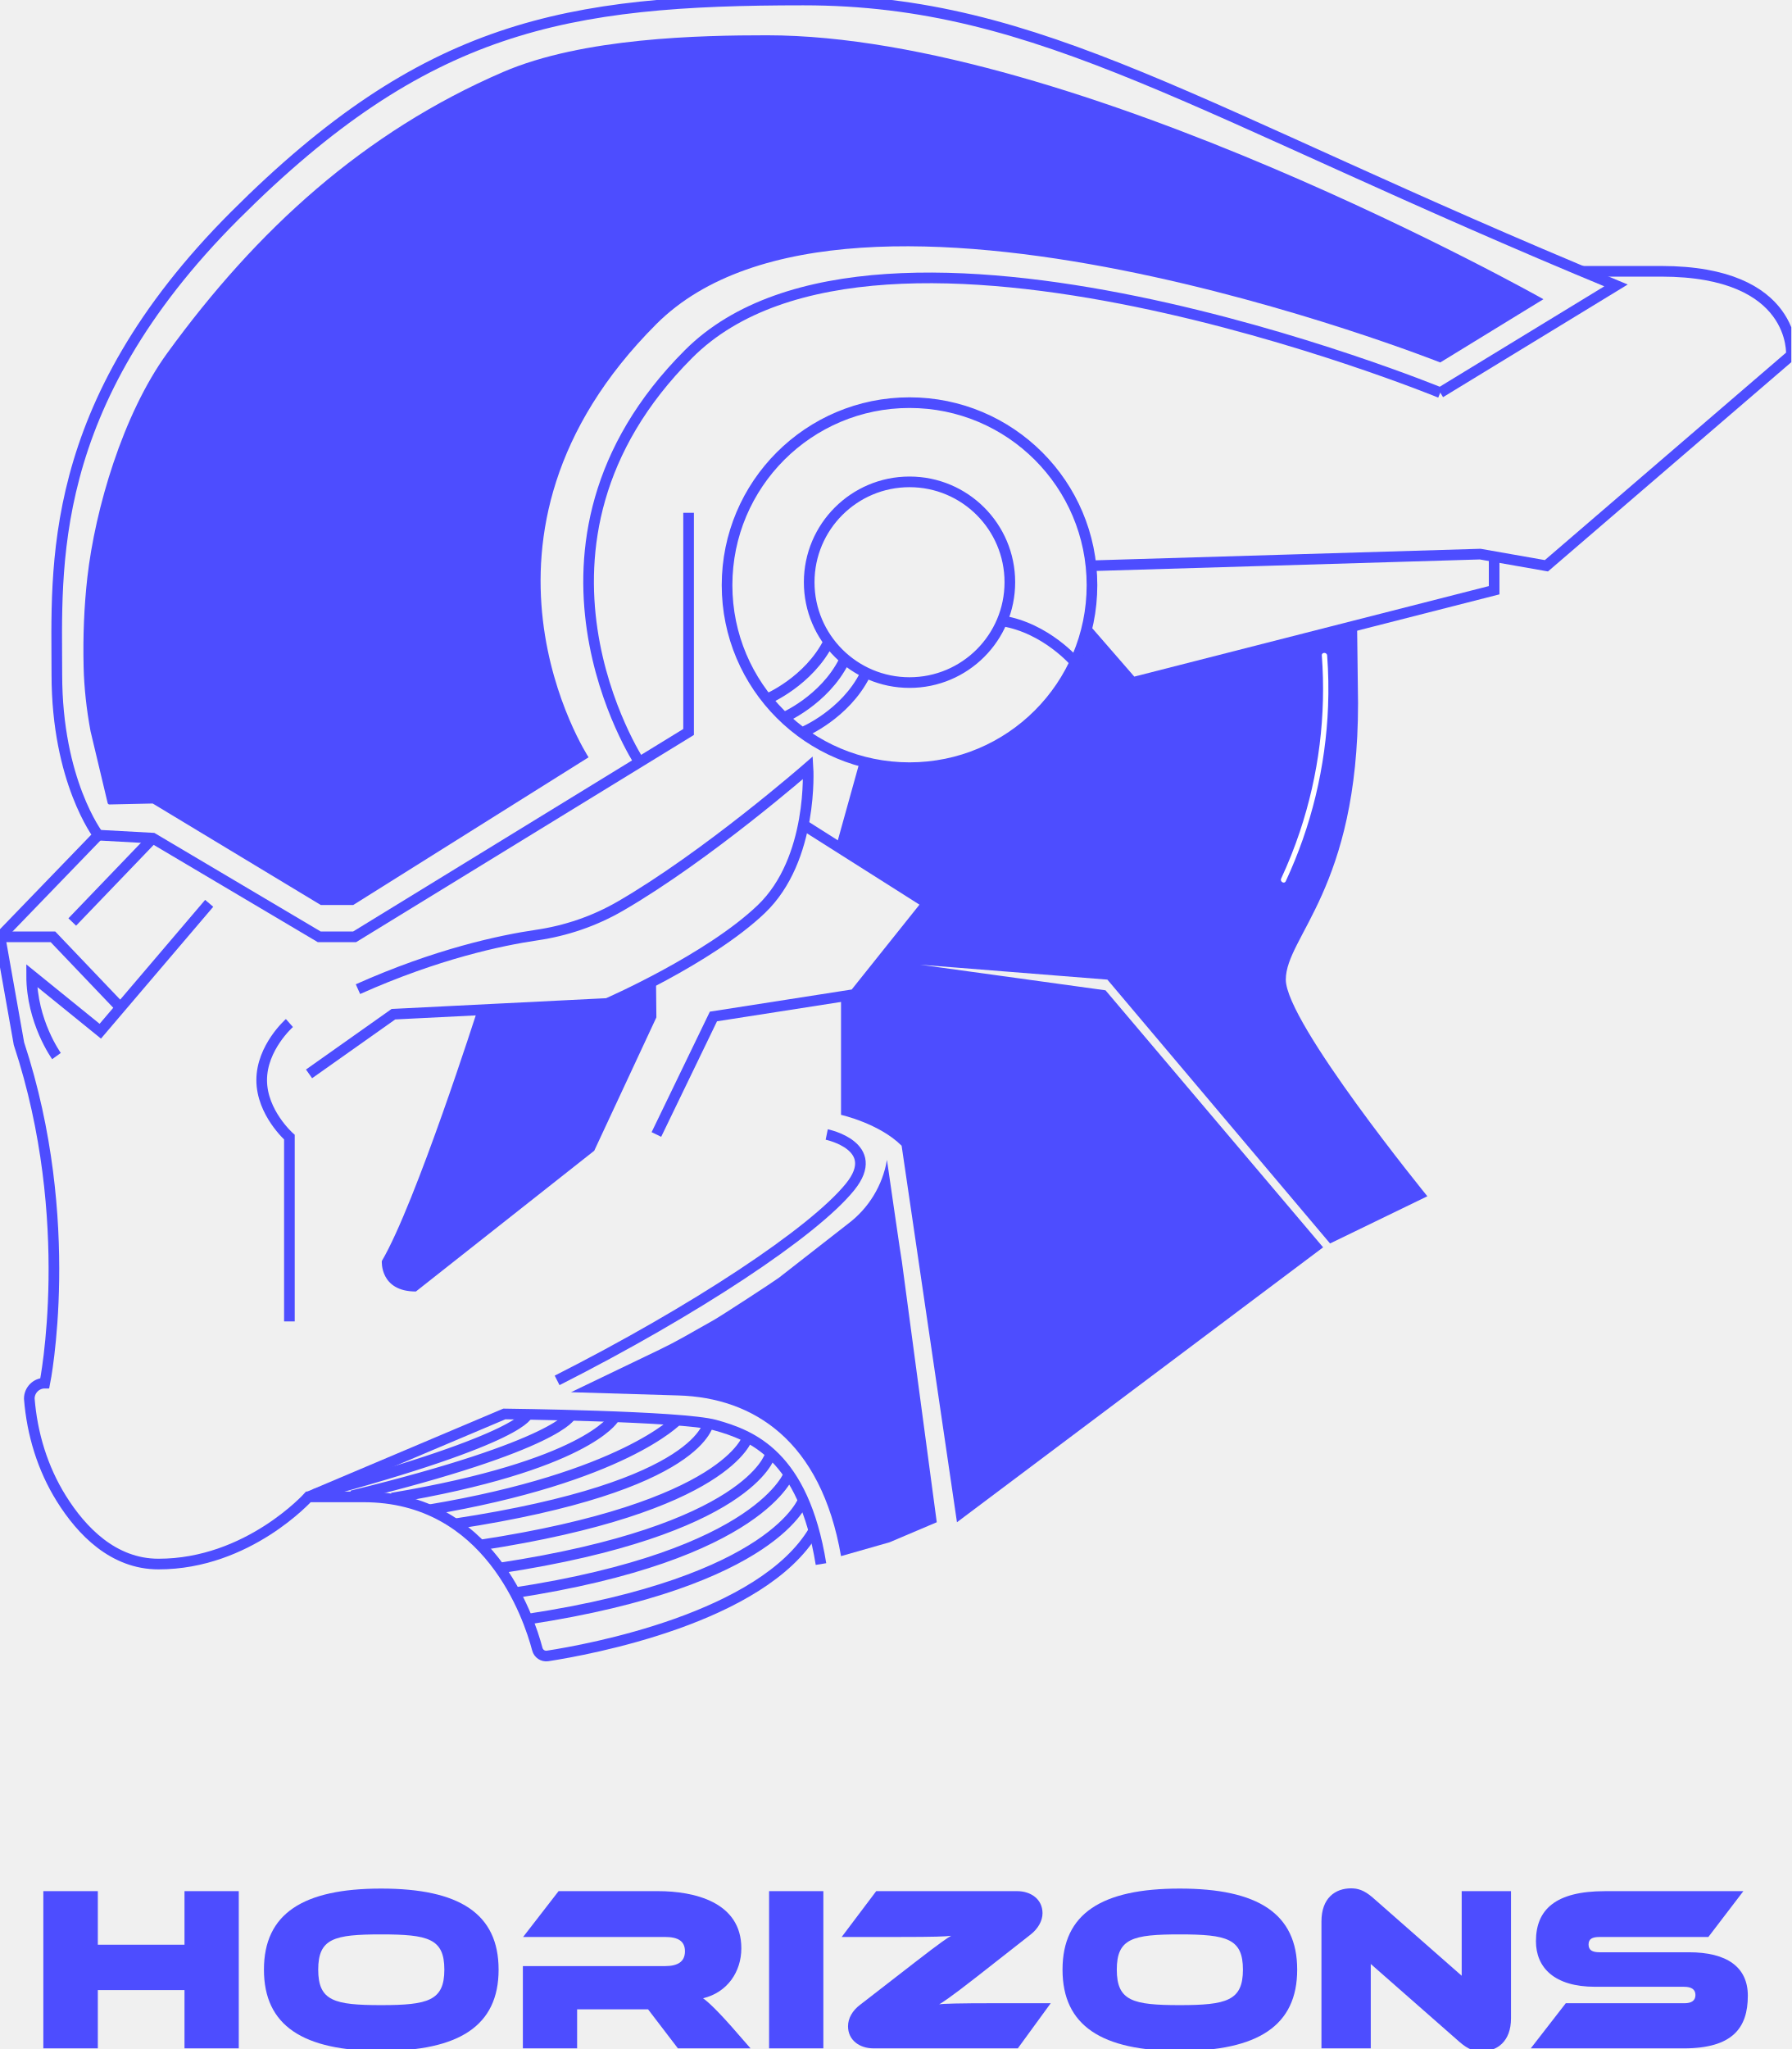
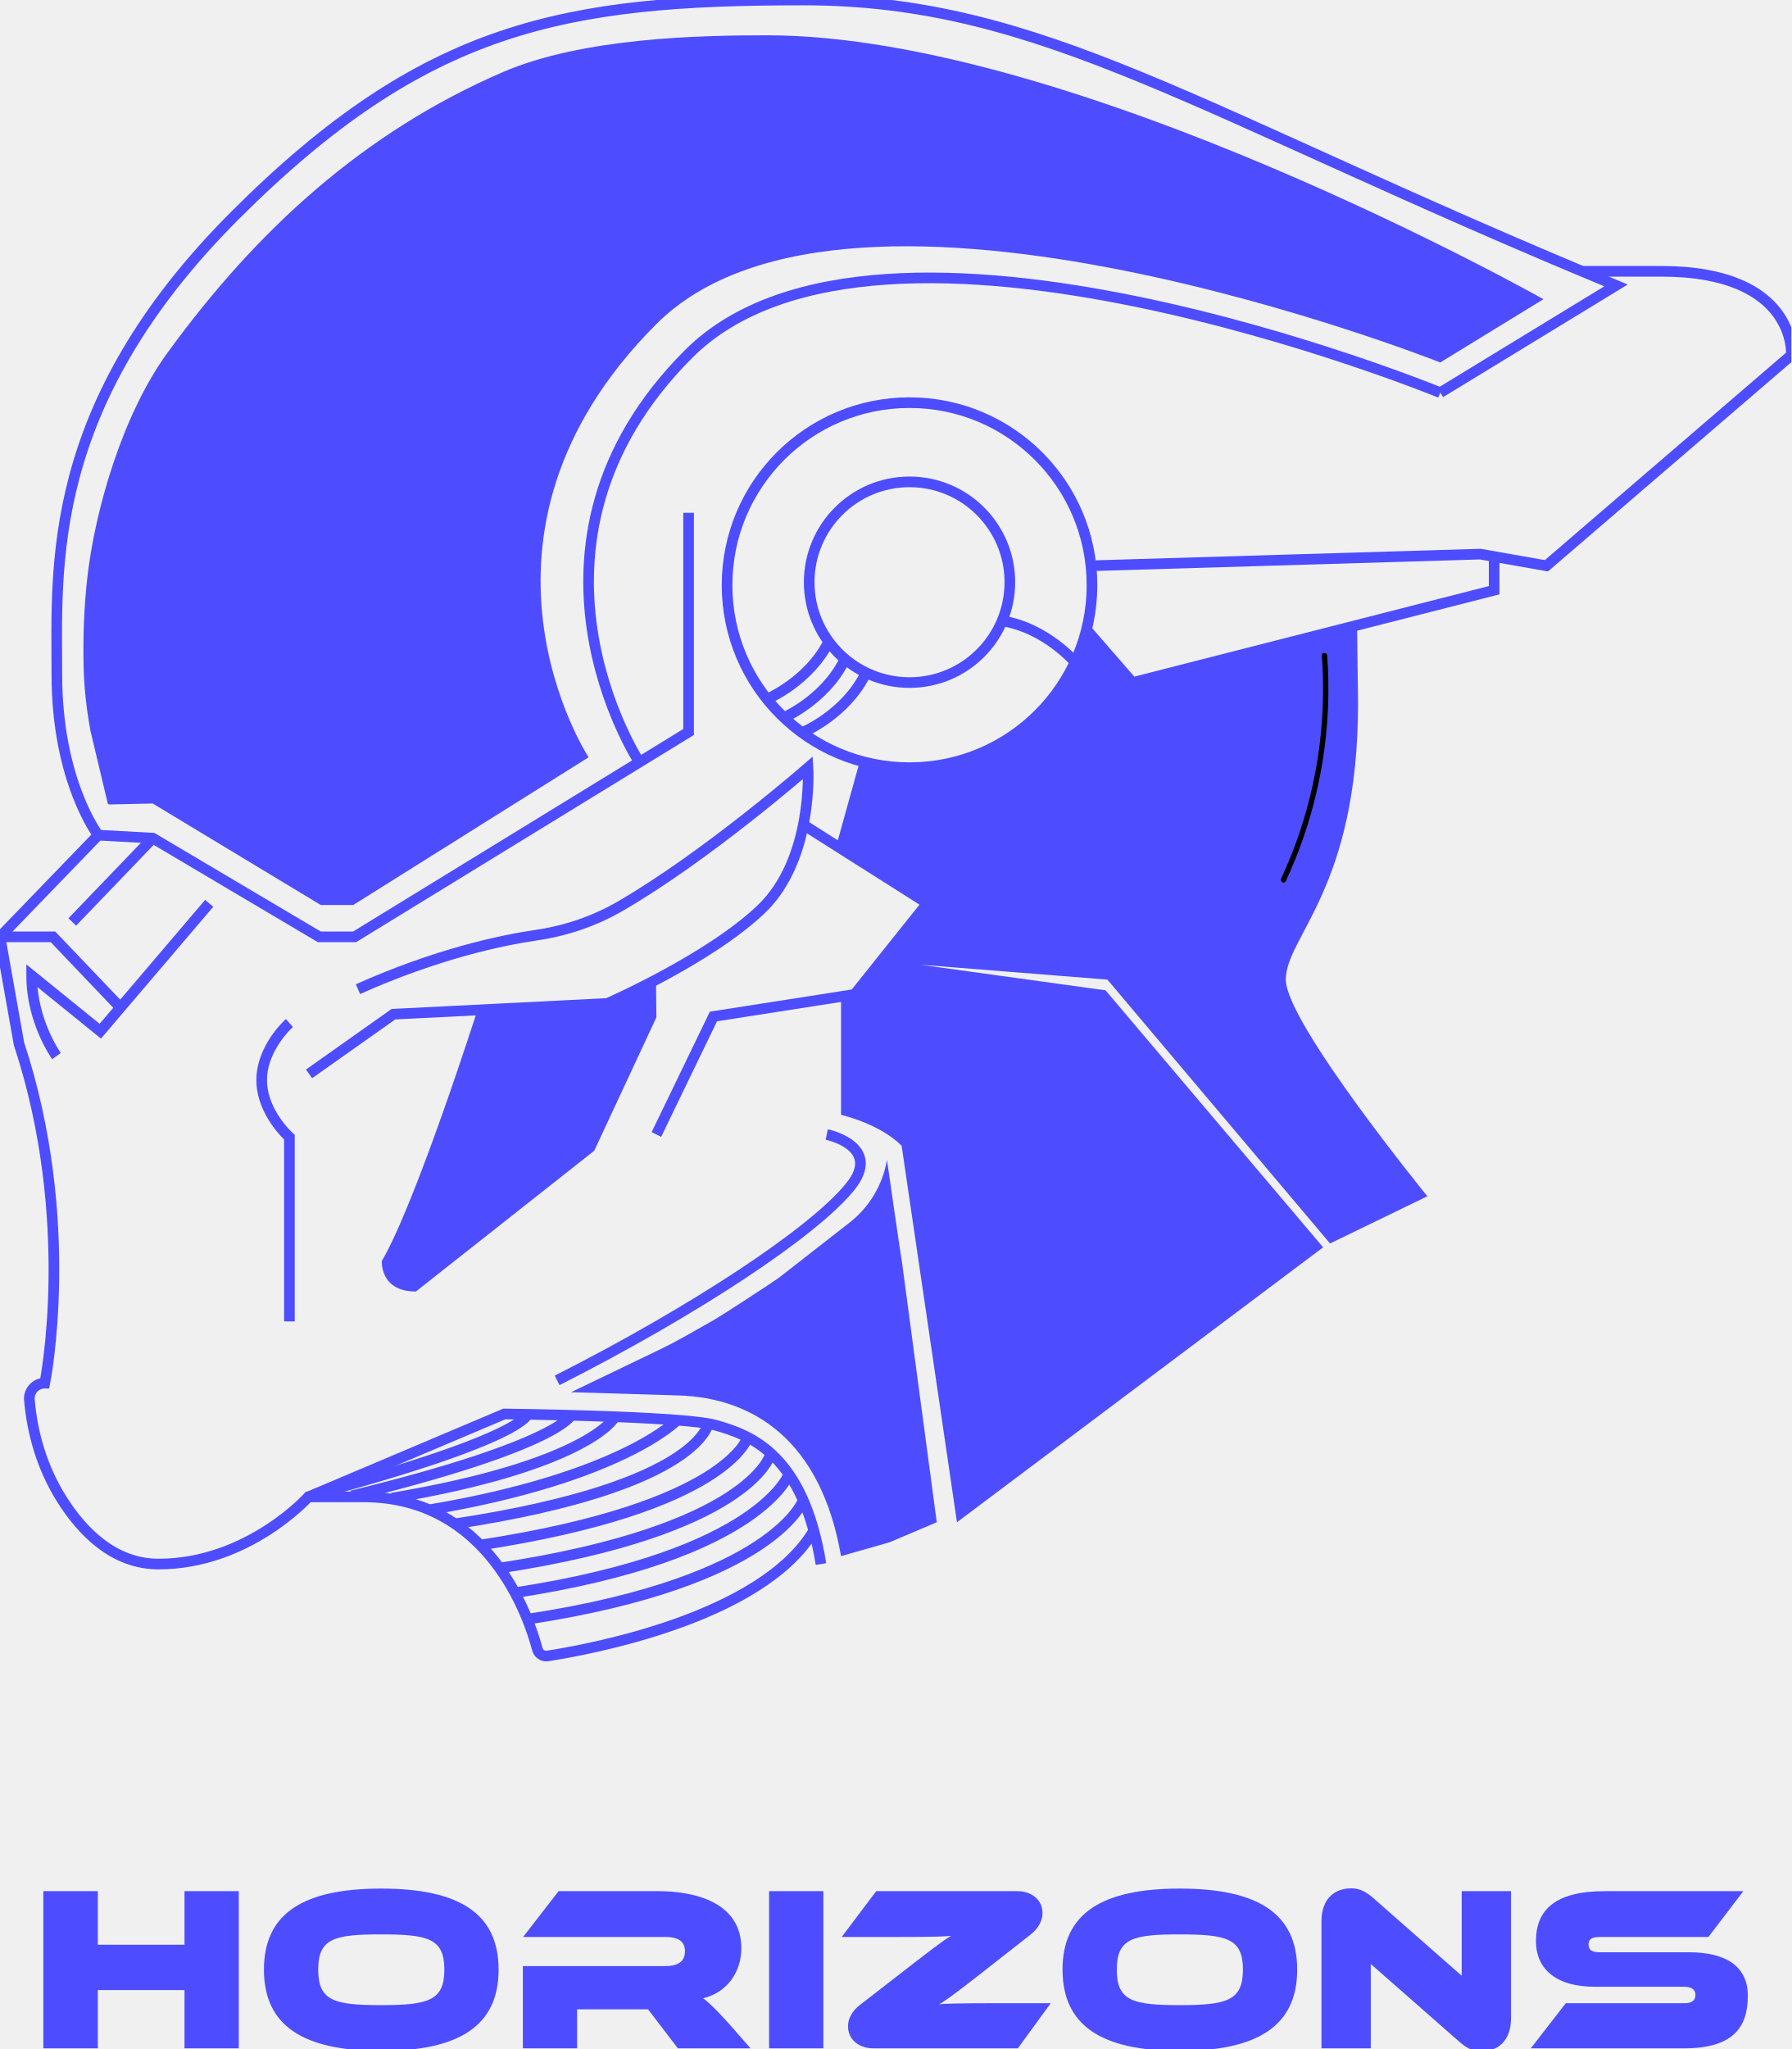
<svg xmlns="http://www.w3.org/2000/svg" width="1010" height="1155" viewBox="0 0 1010 1155" fill="none">
  <g clip-path="url(#clip0_1_2)">
    <path d="M104.03 1154.63V1121.78H55.16V1154.63H24.43V1066.02H55.16V1096.22H104.03V1066.02H134.63V1154.63H104.03Z" fill="#4D4DFF" />
    <path d="M214.91 1156.09C170.94 1156.09 148.82 1141.92 148.82 1110.27C148.82 1078.62 170.94 1064.57 214.91 1064.57C258.88 1064.57 281.13 1078.61 281.13 1110.27C281.13 1141.93 258.88 1156.09 214.91 1156.09ZM214.91 1090.4C188.42 1090.4 179.42 1092.65 179.42 1110.27C179.42 1127.89 188.43 1130.27 214.91 1130.27C241.39 1130.27 250.54 1127.75 250.54 1110.27C250.54 1092.79 241.53 1090.4 214.91 1090.4Z" fill="#4D4DFF" />
    <path d="M382.22 1154.63L365.4 1132.64H325.4V1154.63H294.81V1108.27H374.94C382.23 1108.27 386.2 1105.75 386.2 1099.93C386.2 1094.11 382.23 1091.85 374.94 1091.85H294.95L314.95 1066.02H371.11C391.11 1066.02 417.99 1071.98 417.99 1098.2C417.99 1111.44 410.17 1123.1 396.4 1126.41C398.78 1128 404.74 1133.3 416.8 1147.34L423.16 1154.62H382.23L382.22 1154.63Z" fill="#4D4DFF" />
    <path d="M433.64 1154.63V1066.02H464.24V1154.63H433.64Z" fill="#4D4DFF" />
    <path d="M492.45 1154.63C484.77 1154.63 478.15 1150.13 478.15 1142.18C478.15 1137.68 480.66 1133.31 484.9 1130.13L515.5 1106.42C530.86 1094.5 534.57 1092.12 536.29 1091.19C533.11 1091.59 527.28 1091.85 506.49 1091.85H474.57L494.04 1066.02H573.51C581.19 1066.02 587.81 1070.52 587.81 1078.47C587.81 1082.84 585.16 1087.34 581.05 1090.52L550.99 1114.09C535.1 1126.54 530.86 1129.06 529.53 1129.85C531.12 1129.45 540.52 1129.19 560.79 1129.19H592.44L573.9 1154.62H492.45V1154.63Z" fill="#4D4DFF" />
    <path d="M665.18 1156.09C621.21 1156.09 599.09 1141.92 599.09 1110.27C599.09 1078.62 621.21 1064.57 665.18 1064.57C709.15 1064.57 731.4 1078.61 731.4 1110.27C731.4 1141.93 709.15 1156.09 665.18 1156.09ZM665.18 1090.4C638.69 1090.4 629.69 1092.65 629.69 1110.27C629.69 1127.89 638.7 1130.27 665.18 1130.27C691.66 1130.27 700.81 1127.75 700.81 1110.27C700.81 1092.79 691.8 1090.4 665.18 1090.4Z" fill="#4D4DFF" />
    <path d="M772.89 1107.08V1154.63H745.08V1083.11C745.08 1069.87 752.89 1064.44 761.77 1064.44C765.48 1064.44 769.05 1065.37 773.95 1069.61L824.15 1113.71V1066.03H851.96V1137.68C851.96 1150.92 844.02 1156.35 835.14 1156.35C831.3 1156.35 827.86 1155.29 822.96 1151.05L772.89 1107.08Z" fill="#4D4DFF" />
    <path d="M863.11 1154.63L882.84 1129.2H949.73C953.7 1129.2 955.95 1127.74 955.95 1124.57C955.95 1121.4 953.7 1119.93 949.46 1119.93H899.4C876.49 1119.93 866.02 1109.2 866.02 1094.24C866.02 1076.36 877.15 1066.03 904.83 1066.03H982.97L963.24 1091.86H901.92C897.81 1091.86 895.69 1092.92 895.69 1096.1C895.69 1099.28 897.81 1100.47 901.92 1100.47H952.25C973.71 1100.47 985.49 1108.81 985.49 1124.97C985.49 1143.25 976.75 1154.64 949.33 1154.64H863.11V1154.63Z" fill="#4D4DFF" />
    <path d="M474.2 561.75V628.43C474.2 628.43 495.82 633.28 508.37 645.84L539.57 858.07L746.02 703.11L623.33 558.23L518.79 543.79L624.38 552.2L749.93 700.93L804.8 674.32C804.8 674.32 724.98 576.41 724.98 552.2C724.98 527.99 765.72 501.02 765.72 396.44L765.17 352.42L638.5 384.75L612.61 357.42C612.61 357.42 608.73 392.06 560.65 420.95C560.65 420.95 533.38 441.09 487.76 429.64L474.2 478.37L522.86 509.21L481.84 560.56L474.2 561.75Z" fill="#4D4DFF" />
    <path d="M321.95 784.77L382.54 786.6C424.86 787.88 462.9 812.01 474.2 877.17L501.56 869.37L528.18 858.07L508.52 711.16C508.35 711.08 500.1 653.82 500.1 653.82C497.65 668.21 489.78 681.11 478.1 689.87L439.13 720.28C436.06 722.58 406.1 742.06 402.74 743.93L385.83 753.49C381.27 756.07 376.62 758.5 371.89 760.77L321.96 784.77H321.95Z" fill="#4D4DFF" />
    <path d="M466.14 639.5C466.14 639.5 497.89 646.06 479.31 669.02C458.64 694.56 391.59 738.86 314.12 778.11" stroke="#4D4DFF" stroke-width="6" stroke-miterlimit="10" />
    <path d="M458.85 862.81C429.66 912.14 331.48 929.93 308.76 933.44C306.11 933.85 303.64 932.18 302.96 929.59C298.12 911.29 275.5 843.78 204.96 843.78H173.88C173.88 843.78 139.88 881.64 89.37 881.64C63.93 881.64 46.03 863.07 34.54 844.64C23.99 827.71 18.1 808.3 16.52 788.41C16.52 783.58 20.43 779.67 25.26 779.67C25.26 779.67 43.72 688.36 10.69 588.31L0 528.08L55.37 470.77C55.37 470.77 32.06 440.34 32.06 380.27C32.06 320.2 25.04 228.9 132.38 121.56C239.72 14.22 318.22 0 452.96 0C587.7 0 673.66 62.78 911.16 160.89L812.08 221.32" stroke="#4D4DFF" stroke-width="6" stroke-miterlimit="10" />
    <path d="M31.85 595.29C31.85 595.29 17.84 575.94 17.84 549.91L56.55 581.28L117.95 509.2" stroke="#4D4DFF" stroke-width="6" stroke-miterlimit="10" />
    <path d="M0 528.08H29.86L67.9 567.96" stroke="#4D4DFF" stroke-width="6" stroke-miterlimit="10" />
    <path d="M40.74 519.72L86.13 472.46" stroke="#4D4DFF" stroke-width="6" stroke-miterlimit="10" />
    <path d="M388.25 289.05V412.61L199.96 528.07H179.98L86.12 472.45L55.36 470.76" stroke="#4D4DFF" stroke-width="6" stroke-miterlimit="10" />
    <path d="M891.91 152.93H936.66C1013.42 152.93 1010.04 200.17 1010.04 200.17L871.92 318.92L834.59 312.35L615.12 318.92" stroke="#4D4DFF" stroke-width="6" stroke-miterlimit="10" />
    <path d="M842.45 313.73V332.7L638.5 384.76L612.61 354.97" stroke="#4D4DFF" stroke-width="6" stroke-miterlimit="10" />
    <path d="M487.76 429.64L474.2 478.37" stroke="#4D4DFF" stroke-width="6" stroke-miterlimit="10" />
    <path d="M201.83 557.57C246.22 537.74 282.33 530.07 302.55 527.11C319.17 524.68 335.15 519.23 349.69 510.82C398.69 482.47 455.58 432.73 455.58 432.73C455.58 432.73 458.82 484.24 429.22 512.49C399.62 540.75 342.44 565.64 342.44 565.64L221.82 571.69L174.25 605.33" stroke="#4D4DFF" stroke-width="6" stroke-miterlimit="10" />
    <path d="M163.18 744.88V641.01C163.18 641.01 147.55 627.22 147.55 608.84C147.55 590.46 163.18 576.67 163.18 576.67" stroke="#4D4DFF" stroke-width="6" stroke-miterlimit="10" />
    <path d="M452.95 464.9L522.87 509.2L481.85 560.55L402.26 572.98L370.1 639.5" stroke="#4D4DFF" stroke-width="6" stroke-miterlimit="10" />
    <path d="M432.46 394.06C432.46 394.06 456 384.2 467.28 361.72M441.11 404.89C441.11 404.89 464.65 395.03 475.93 372.55M452.95 412.63C452.95 412.63 476.49 402.77 487.77 380.29M606.39 373.49C606.39 373.49 589.92 353.99 565.09 349.98M812.07 221.35C812.07 221.35 496.17 91.63 388.26 199.53C280.35 307.44 360.5 429.66 360.5 429.66M512.82 271.62C544.06 271.62 569.39 296.95 569.39 328.19C569.39 359.43 544.06 384.76 512.82 384.76C481.58 384.76 456.25 359.43 456.25 328.19C456.25 296.95 481.58 271.62 512.82 271.62ZM409.94 329.85C409.94 386.67 456 432.73 512.82 432.73C569.64 432.73 615.7 386.67 615.7 329.85C615.7 273.03 569.64 226.97 512.82 226.97C456 226.97 409.94 273.03 409.94 329.85Z" stroke="#4D4DFF" stroke-width="6" stroke-miterlimit="10" />
    <path d="M331.86 426.88C331.86 426.88 250.44 302.31 370.08 182.67C480.08 72.67 812.06 204.32 812.06 204.32L870.24 168.66C870.24 168.66 606.38 19.89 432.45 19.89C394.94 19.89 328.62 21.19 283.59 40.61C205.03 74.49 144.56 129.82 94.29 199.05C69.07 233.78 53.61 287.34 49.28 325.24C47.37 342.01 46.75 358.89 47.14 375.76C47.42 387.96 48.82 400.1 51.03 412.1L60.7 452.67C60.81 453.14 61.24 453.48 61.73 453.47L86.11 452.93L180.85 510.13H199.18L331.85 426.89L331.86 426.88Z" fill="#4D4DFF" />
-     <path d="M745.29 369.47C746.54 386.19 746.13 403.02 744.06 419.66C741.99 436.38 738.21 452.91 732.87 468.89C729.87 477.86 726.36 486.66 722.36 495.24C721.55 496.98 724.13 498.5 724.95 496.75C732.15 481.3 737.82 465.15 741.82 448.57C745.8 432.07 748.15 415.17 748.81 398.22C749.18 388.64 749.01 379.04 748.29 369.47C748.15 367.56 745.15 367.54 745.29 369.47Z" fill="#ffffff" />
+     <path d="M745.29 369.47C746.54 386.19 746.13 403.02 744.06 419.66C741.99 436.38 738.21 452.91 732.87 468.89C729.87 477.86 726.36 486.66 722.36 495.24C721.55 496.98 724.13 498.5 724.95 496.75C732.15 481.3 737.82 465.15 741.82 448.57C745.8 432.07 748.15 415.17 748.81 398.22C749.18 388.64 749.01 379.04 748.29 369.47C748.15 367.56 745.15 367.54 745.29 369.47Z" fill="#000000" />
    <path d="M173.87 843.78L284.38 797.03C284.38 797.03 384.51 798.16 403.13 803.29C423.92 809.02 452.94 820.32 462.9 881.64" stroke="#4D4DFF" stroke-width="6" stroke-miterlimit="10" />
    <path d="M453.16 845.1C453.16 845.1 437.94 891.38 297.31 912.74M289.27 897.98C429.9 876.61 445.12 830.34 445.12 830.34M281.66 883.92C422.29 862.55 434.07 820.56 434.07 820.56M270.27 871.02C410.9 849.65 421.53 810.2 421.53 810.2M256.49 858.99C397.12 837.62 399.62 801.44 399.62 801.44M242.05 851.07C351.04 832.79 381.81 800.52 381.81 800.52M221.02 844.46C330.01 826.18 345.9 799.8 345.9 799.8M198.31 843.18C315.34 814.57 321.95 797.78 321.95 797.78M177.05 842.42C297.31 810.19 297.5 797.02 297.5 797.02" stroke="#4D4DFF" stroke-width="6" stroke-miterlimit="10" />
    <path d="M269.22 569.31C269.22 569.31 234.49 678.14 215.28 710.84C215.28 710.84 214.06 728.01 234.49 728.01L335.05 648.66L370.09 573.49L369.88 552.24L342.44 565.63L269.23 569.3L269.22 569.31Z" fill="#4D4DFF" />
  </g>
  <defs>
    <clipPath id="clip0_1_2">
      <rect width="1010" height="1155" fill="white" />
    </clipPath>
  </defs>
</svg>
